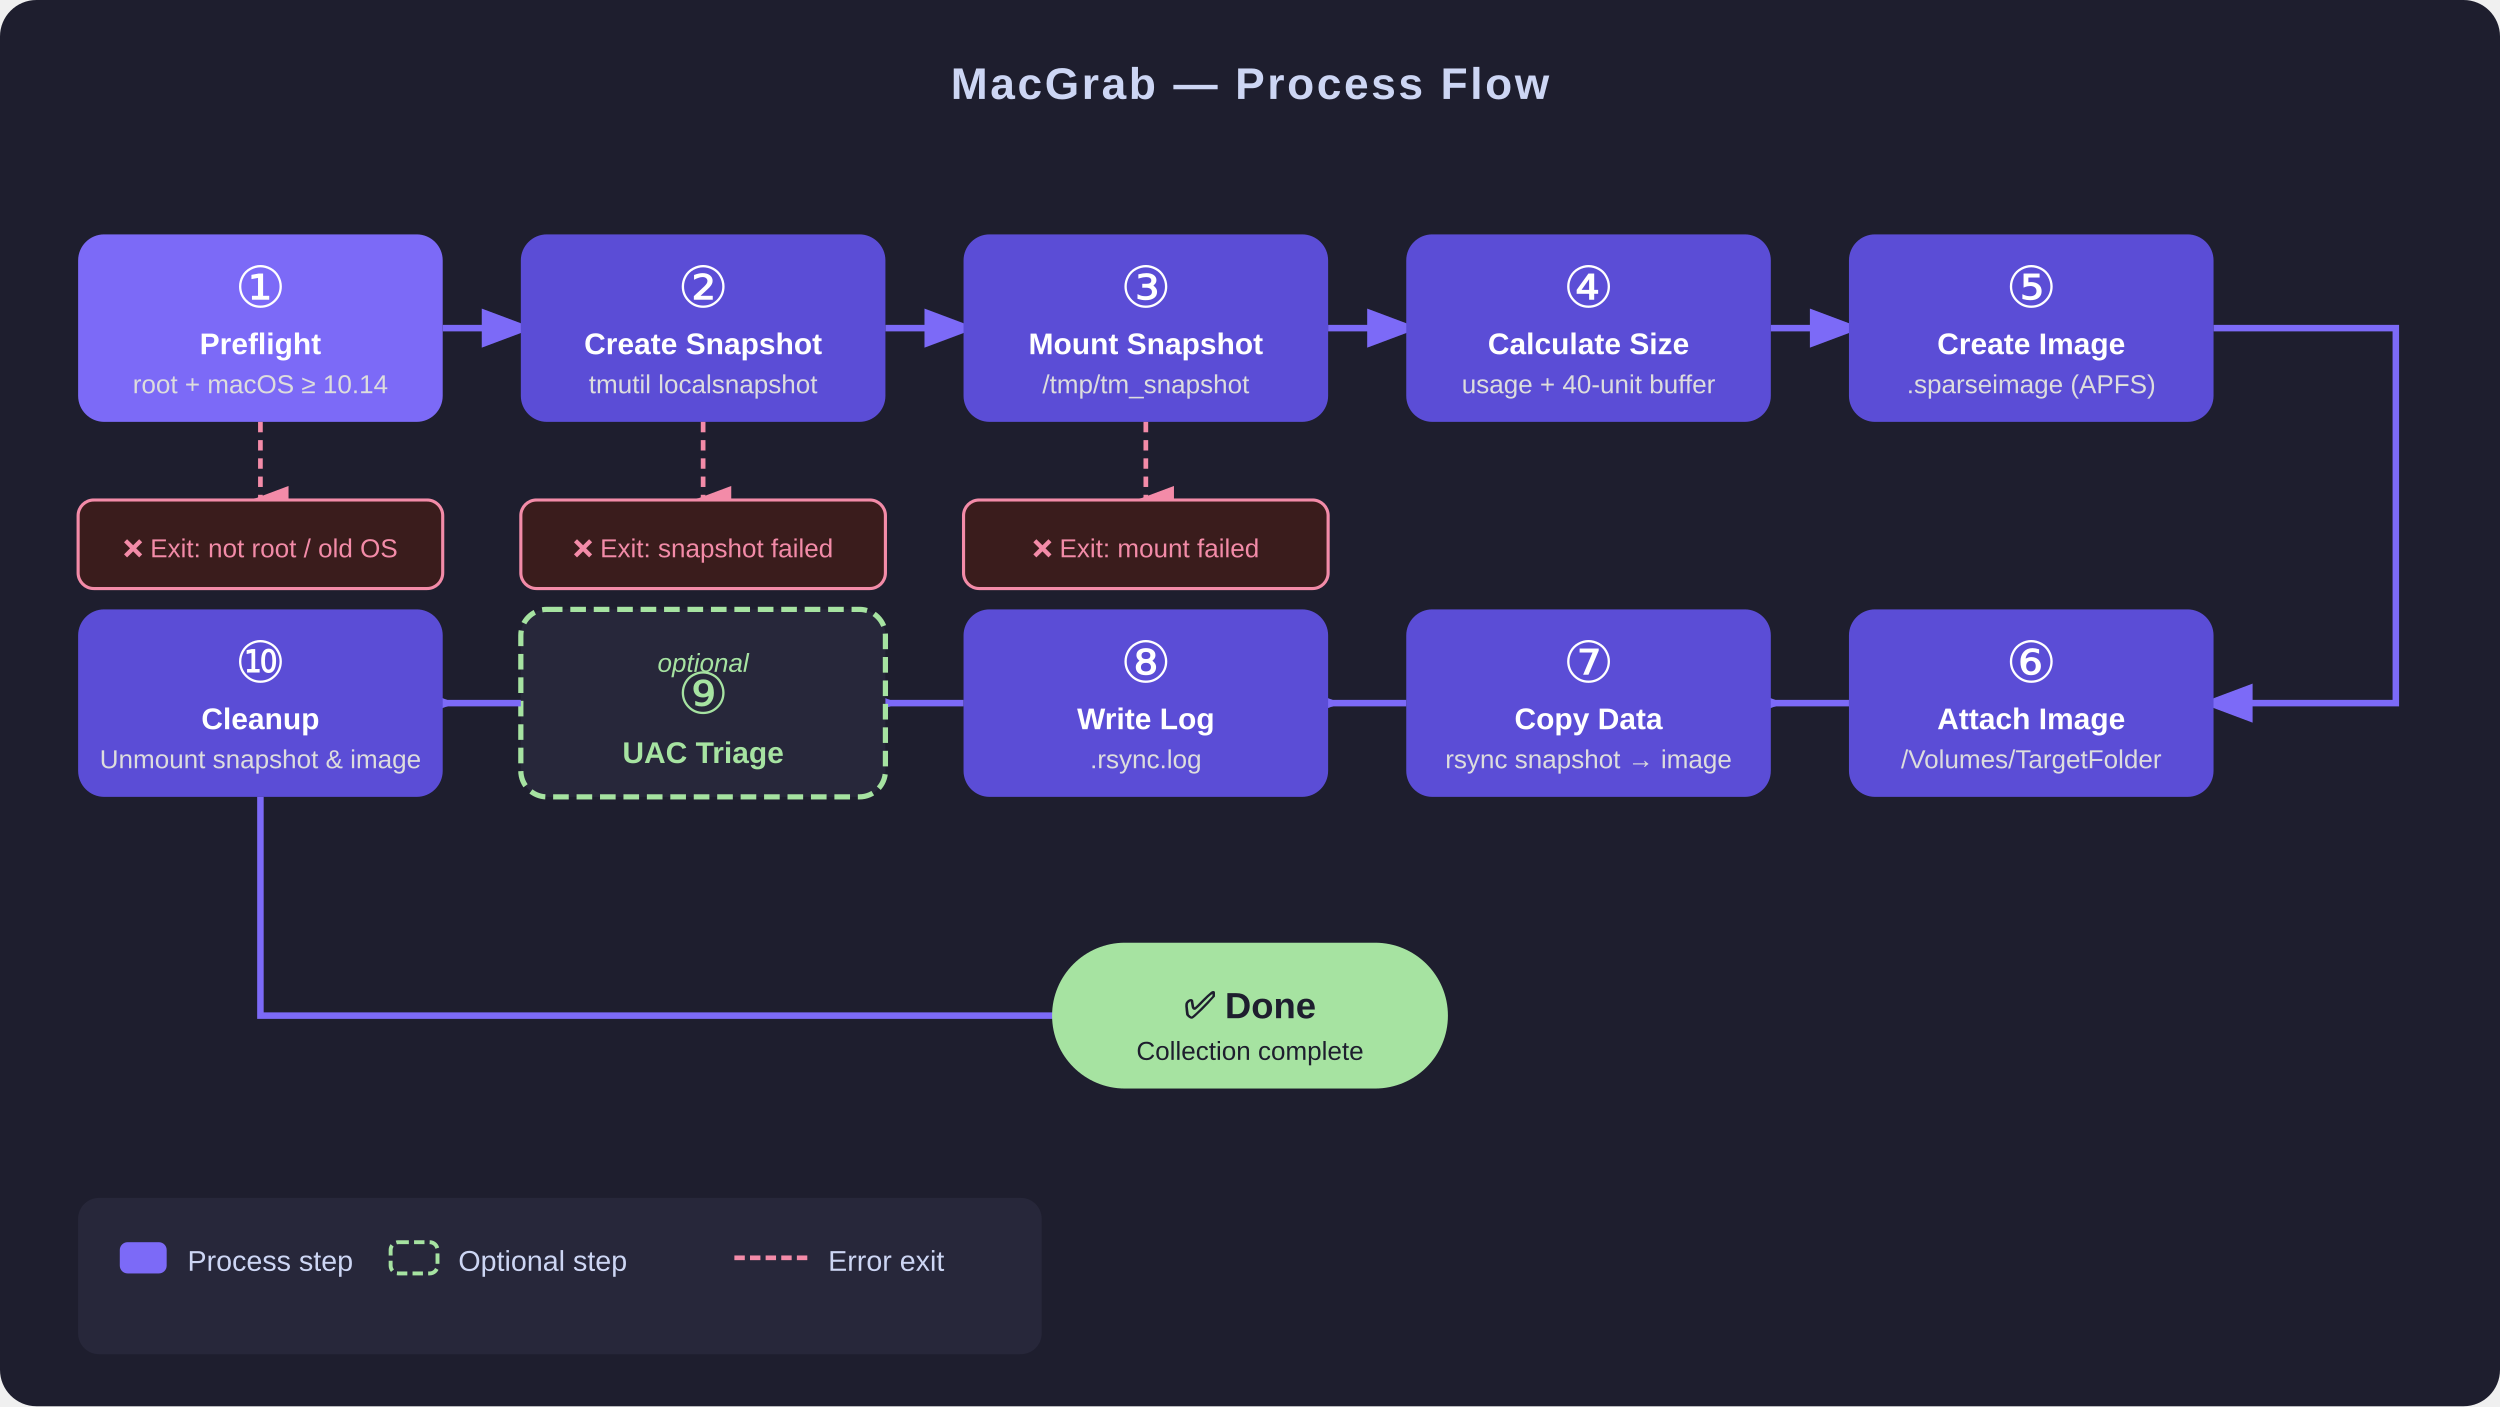
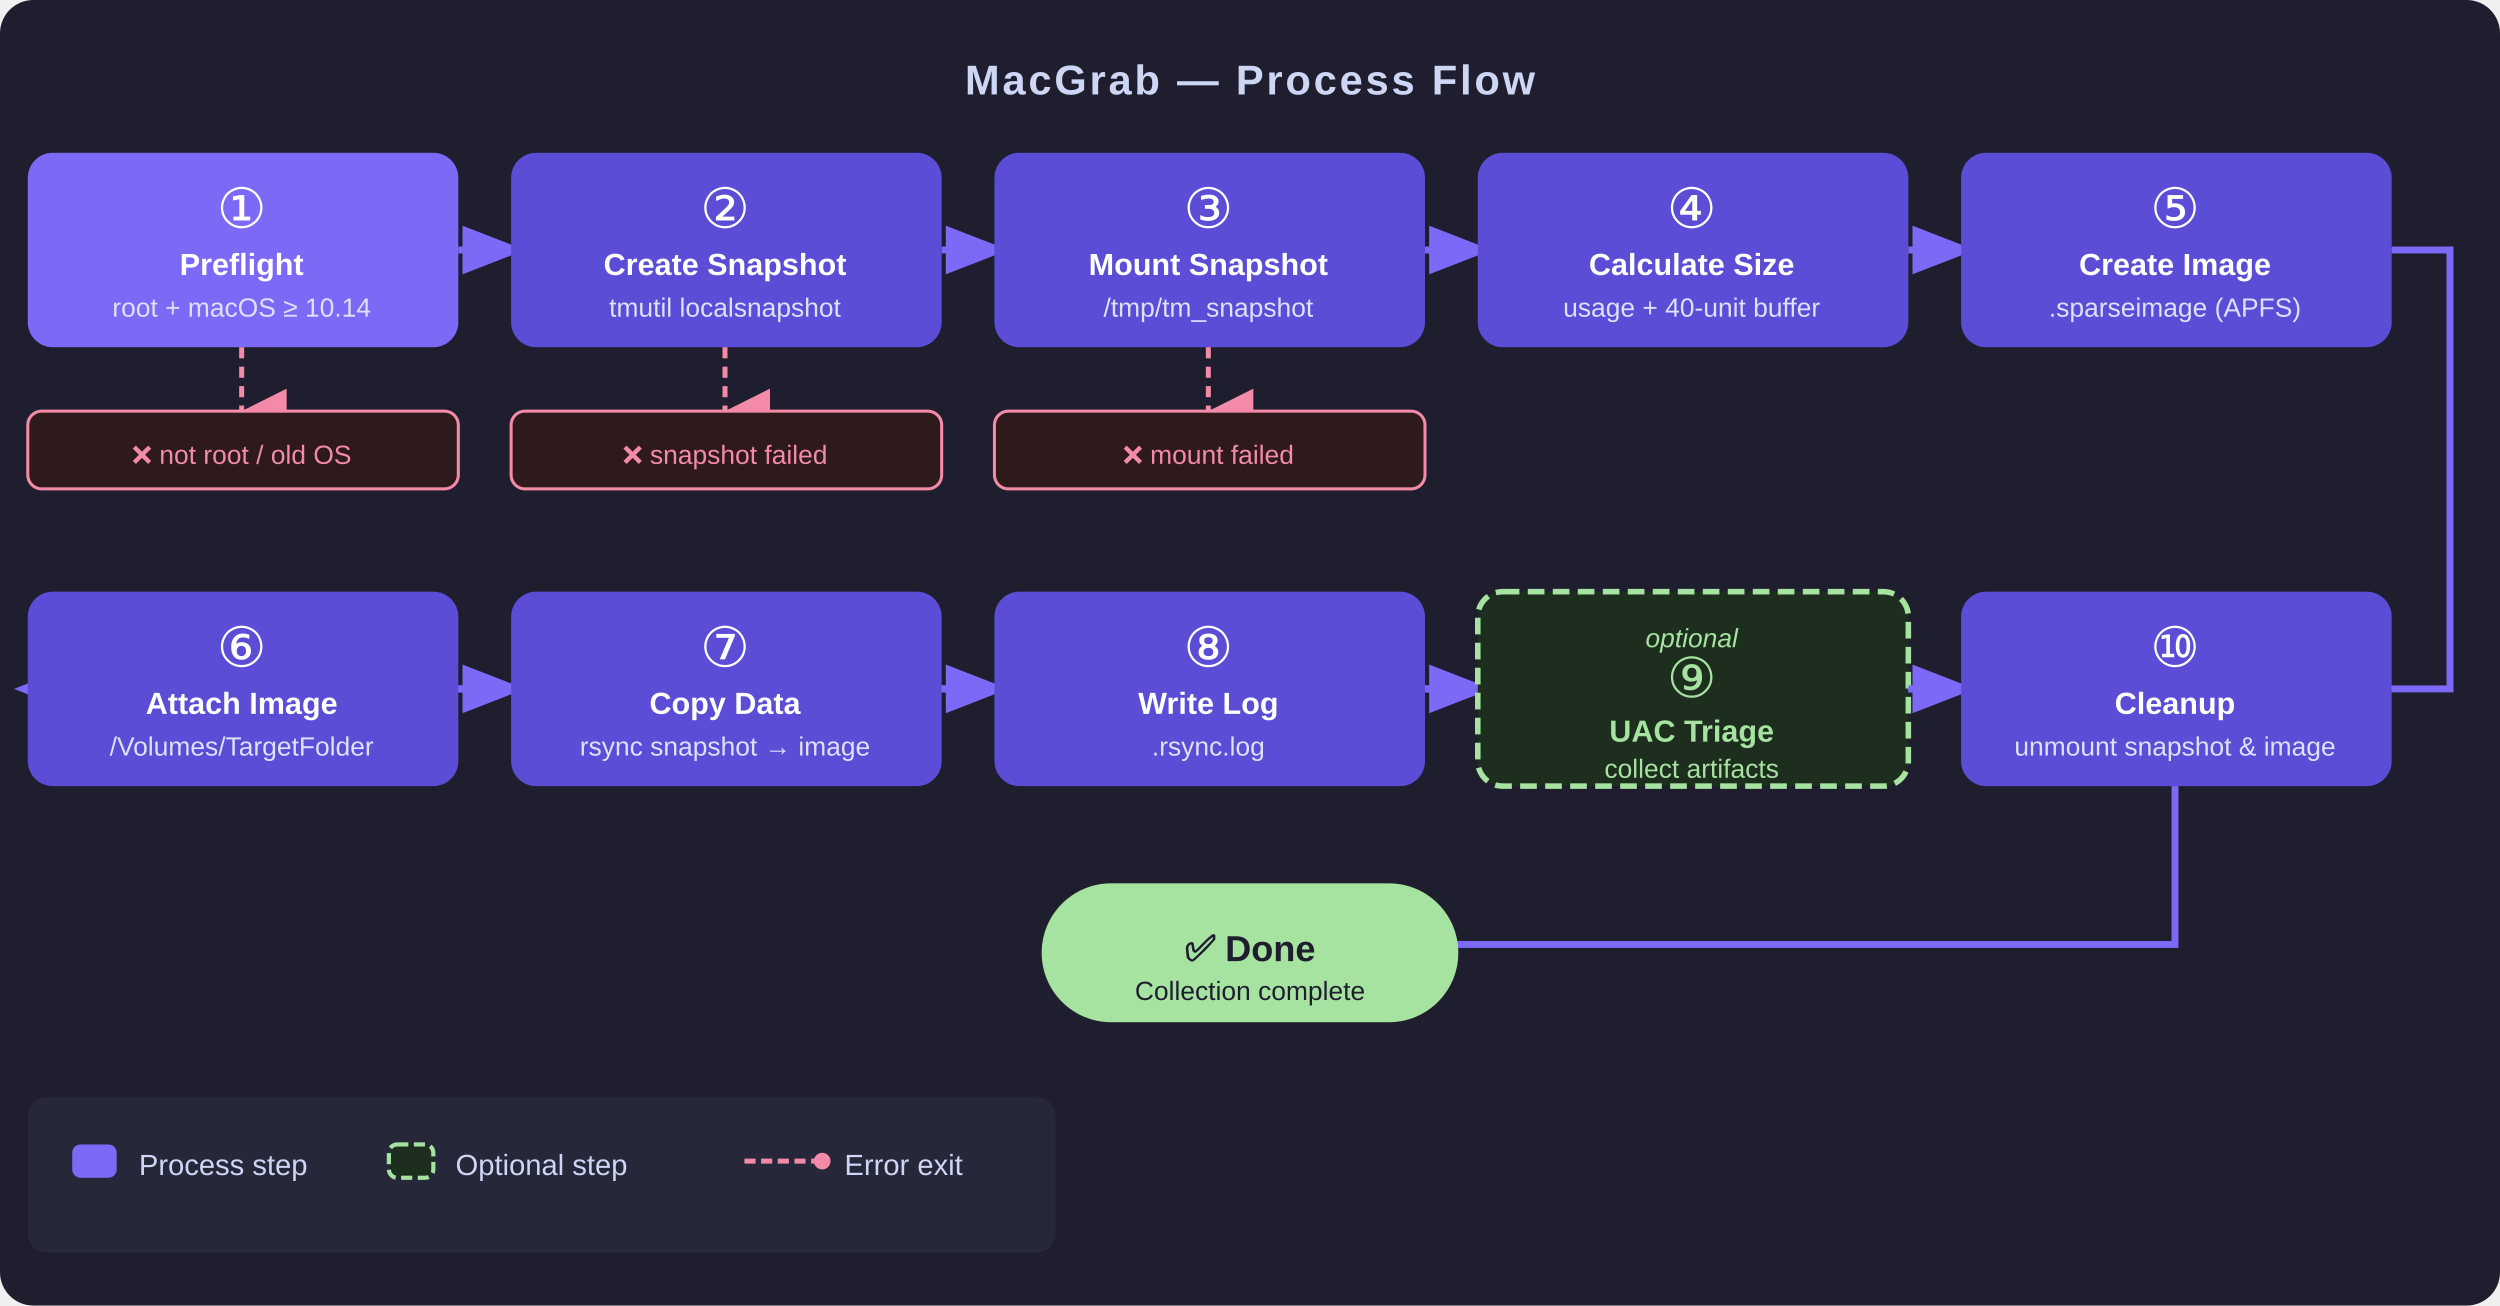
- <svg xmlns="http://www.w3.org/2000/svg" viewBox="0 0 960 540" width="960" height="540" font-family="'Segoe UI', Arial, sans-serif">
-   <rect width="960" height="540" fill="#1e1e2e" rx="14" />
-   <text x="480" y="38" text-anchor="middle" font-size="17" font-weight="bold" fill="#cdd6f4" letter-spacing="1">MacGrab — Process Flow</text>
-   <rect x="30" y="90" width="140" height="72" rx="10" fill="#7c6af7" />
-   <text x="100" y="118" text-anchor="middle" font-size="22" fill="#fff">①</text>
-   <text x="100" y="136" text-anchor="middle" font-size="11.5" font-weight="bold" fill="#fff">Preflight</text>
-   <text x="100" y="151" text-anchor="middle" font-size="10" fill="#ddd">root + macOS ≥ 10.14</text>
-   <line x1="170" y1="126" x2="200" y2="126" stroke="#7c6af7" stroke-width="2.5" marker-end="url(#arr)" />
-   <rect x="200" y="90" width="140" height="72" rx="10" fill="#5b4dd6" />
-   <text x="270" y="118" text-anchor="middle" font-size="22" fill="#fff">②</text>
-   <text x="270" y="136" text-anchor="middle" font-size="11.5" font-weight="bold" fill="#fff">Create Snapshot</text>
-   <text x="270" y="151" text-anchor="middle" font-size="10" fill="#ddd">tmutil localsnapshot</text>
-   <line x1="340" y1="126" x2="370" y2="126" stroke="#7c6af7" stroke-width="2.5" marker-end="url(#arr)" />
-   <rect x="370" y="90" width="140" height="72" rx="10" fill="#5b4dd6" />
-   <text x="440" y="118" text-anchor="middle" font-size="22" fill="#fff">③</text>
-   <text x="440" y="136" text-anchor="middle" font-size="11.5" font-weight="bold" fill="#fff">Mount Snapshot</text>
-   <text x="440" y="151" text-anchor="middle" font-size="10" fill="#ddd">/tmp/tm_snapshot</text>
-   <line x1="510" y1="126" x2="540" y2="126" stroke="#7c6af7" stroke-width="2.5" marker-end="url(#arr)" />
-   <rect x="540" y="90" width="140" height="72" rx="10" fill="#5b4dd6" />
-   <text x="610" y="118" text-anchor="middle" font-size="22" fill="#fff">④</text>
-   <text x="610" y="136" text-anchor="middle" font-size="11.5" font-weight="bold" fill="#fff">Calculate Size</text>
-   <text x="610" y="151" text-anchor="middle" font-size="10" fill="#ddd">usage + 40-unit buffer</text>
-   <line x1="680" y1="126" x2="710" y2="126" stroke="#7c6af7" stroke-width="2.5" marker-end="url(#arr)" />
-   <rect x="710" y="90" width="140" height="72" rx="10" fill="#5b4dd6" />
-   <text x="780" y="118" text-anchor="middle" font-size="22" fill="#fff">⑤</text>
-   <text x="780" y="136" text-anchor="middle" font-size="11.5" font-weight="bold" fill="#fff">Create Image</text>
-   <text x="780" y="151" text-anchor="middle" font-size="10" fill="#ddd">.sparseimage (APFS)</text>
-   <polyline points="850,126 920,126 920,270 850,270" fill="none" stroke="#7c6af7" stroke-width="2.5" marker-end="url(#arr)" />
-   <rect x="710" y="234" width="140" height="72" rx="10" fill="#5b4dd6" />
-   <text x="780" y="262" text-anchor="middle" font-size="22" fill="#fff">⑥</text>
-   <text x="780" y="280" text-anchor="middle" font-size="11.5" font-weight="bold" fill="#fff">Attach Image</text>
-   <text x="780" y="295" text-anchor="middle" font-size="10" fill="#ddd">/Volumes/TargetFolder</text>
-   <line x1="710" y1="270" x2="680" y2="270" stroke="#7c6af7" stroke-width="2.5" marker-end="url(#arrl)" />
-   <rect x="540" y="234" width="140" height="72" rx="10" fill="#5b4dd6" />
-   <text x="610" y="262" text-anchor="middle" font-size="22" fill="#fff">⑦</text>
-   <text x="610" y="280" text-anchor="middle" font-size="11.5" font-weight="bold" fill="#fff">Copy Data</text>
-   <text x="610" y="295" text-anchor="middle" font-size="10" fill="#ddd">rsync snapshot → image</text>
-   <line x1="540" y1="270" x2="510" y2="270" stroke="#7c6af7" stroke-width="2.5" marker-end="url(#arrl)" />
-   <rect x="370" y="234" width="140" height="72" rx="10" fill="#5b4dd6" />
-   <text x="440" y="262" text-anchor="middle" font-size="22" fill="#fff">⑧</text>
-   <text x="440" y="280" text-anchor="middle" font-size="11.5" font-weight="bold" fill="#fff">Write Log</text>
-   <text x="440" y="295" text-anchor="middle" font-size="10" fill="#ddd">.rsync.log</text>
-   <line x1="370" y1="270" x2="340" y2="270" stroke="#7c6af7" stroke-width="2.5" marker-end="url(#arrl)" />
-   <rect x="200" y="234" width="140" height="72" rx="10" fill="#27273a" stroke="#a6e3a1" stroke-width="2" stroke-dasharray="6 3" />
-   <text x="270" y="258" text-anchor="middle" font-size="10" fill="#a6e3a1" font-style="italic">optional</text>
-   <text x="270" y="274" text-anchor="middle" font-size="22" fill="#a6e3a1">⑨</text>
-   <text x="270" y="293" text-anchor="middle" font-size="11.5" font-weight="bold" fill="#a6e3a1">UAC Triage</text>
-   <line x1="200" y1="270" x2="170" y2="270" stroke="#7c6af7" stroke-width="2.5" marker-end="url(#arrl)" />
-   <rect x="30" y="234" width="140" height="72" rx="10" fill="#5b4dd6" />
-   <text x="100" y="262" text-anchor="middle" font-size="22" fill="#fff">⑩</text>
-   <text x="100" y="280" text-anchor="middle" font-size="11.5" font-weight="bold" fill="#fff">Cleanup</text>
-   <text x="100" y="295" text-anchor="middle" font-size="10" fill="#ddd">Unmount snapshot &amp; image</text>
-   <polyline points="100,306 100,390 480,390" fill="none" stroke="#7c6af7" stroke-width="2.5" marker-end="url(#arr)" />
-   <rect x="404" y="362" width="152" height="56" rx="28" fill="#a6e3a1" />
-   <text x="480" y="391" text-anchor="middle" font-size="14" font-weight="bold" fill="#1e1e2e">✅  Done</text>
-   <text x="480" y="407" text-anchor="middle" font-size="10" fill="#1e1e2e">Collection complete</text>
-   <line x1="100" y1="162" x2="100" y2="192" stroke="#f38ba8" stroke-width="1.8" stroke-dasharray="4 3" marker-end="url(#arre)" />
-   <rect x="30" y="192" width="140" height="34" rx="6" fill="#3a1c1c" stroke="#f38ba8" stroke-width="1.2" />
-   <text x="100" y="214" text-anchor="middle" font-size="10" fill="#f38ba8">❌ Exit: not root / old OS</text>
-   <line x1="270" y1="162" x2="270" y2="192" stroke="#f38ba8" stroke-width="1.8" stroke-dasharray="4 3" marker-end="url(#arre)" />
-   <rect x="200" y="192" width="140" height="34" rx="6" fill="#3a1c1c" stroke="#f38ba8" stroke-width="1.2" />
-   <text x="270" y="214" text-anchor="middle" font-size="10" fill="#f38ba8">❌ Exit: snapshot failed</text>
-   <line x1="440" y1="162" x2="440" y2="192" stroke="#f38ba8" stroke-width="1.8" stroke-dasharray="4 3" marker-end="url(#arre)" />
-   <rect x="370" y="192" width="140" height="34" rx="6" fill="#3a1c1c" stroke="#f38ba8" stroke-width="1.2" />
-   <text x="440" y="214" text-anchor="middle" font-size="10" fill="#f38ba8">❌ Exit: mount failed</text>
-   <rect x="30" y="460" width="370" height="60" rx="8" fill="#27273a" />
-   <rect x="46" y="477" width="18" height="12" rx="3" fill="#7c6af7" />
-   <text x="72" y="488" font-size="11" fill="#cdd6f4">Process step</text>
-   <rect x="150" y="477" width="18" height="12" rx="3" fill="#27273a" stroke="#a6e3a1" stroke-width="1.5" stroke-dasharray="4 2" />
-   <text x="176" y="488" font-size="11" fill="#cdd6f4">Optional step</text>
-   <line x1="282" y1="483" x2="310" y2="483" stroke="#f38ba8" stroke-width="1.8" stroke-dasharray="4 2" />
-   <text x="318" y="488" font-size="11" fill="#cdd6f4">Error exit</text>
+ <svg xmlns="http://www.w3.org/2000/svg" viewBox="0 0 900 470" width="900" height="470" font-family="'Segoe UI', Arial, sans-serif">
+   <rect width="900" height="470" fill="#1e1e2e" rx="12" />
+   <text x="450" y="34" text-anchor="middle" font-size="15" font-weight="bold" fill="#cdd6f4" letter-spacing="1">MacGrab — Process Flow</text>
  <defs>
-     <marker id="arr" markerWidth="8" markerHeight="8" refX="6" refY="3" orient="auto">
-       <path d="M0,0 L0,6 L8,3 z" fill="#7c6af7" />
+     <marker id="arr" markerWidth="9" markerHeight="9" refX="7" refY="3.5" orient="auto">
+       <path d="M0,0 L0,7 L9,3.5 z" fill="#7c6af7" />
    </marker>
-     <marker id="arrl" markerWidth="8" markerHeight="8" refX="2" refY="3" orient="auto">
-       <path d="M8,0 L8,6 L0,3 z" fill="#7c6af7" />
-     </marker>
-     <marker id="arre" markerWidth="8" markerHeight="8" refX="3" refY="6" orient="auto">
-       <path d="M0,0 L6,0 L3,8 z" fill="#f38ba8" />
+     <marker id="arre" markerWidth="9" markerHeight="9" refX="4.5" refY="9" orient="auto">
+       <path d="M0,0 L9,0 L4.5,9 z" fill="#f38ba8" />
    </marker>
  </defs>
+   <rect x="10" y="55" width="155" height="70" rx="9" fill="#7c6af7" />
+   <text x="87" y="82" text-anchor="middle" font-size="20" fill="#fff">①</text>
+   <text x="87" y="99" text-anchor="middle" font-size="11" font-weight="bold" fill="#fff">Preflight</text>
+   <text x="87" y="114" text-anchor="middle" font-size="9.5" fill="#e0e0ff">root + macOS ≥ 10.14</text>
+   <line x1="87" y1="125" x2="87" y2="148" stroke="#f38ba8" stroke-width="1.8" stroke-dasharray="4 3" marker-end="url(#arre)" />
+   <rect x="10" y="148" width="155" height="28" rx="5" fill="#2e1a1a" stroke="#f38ba8" stroke-width="1.1" />
+   <text x="87" y="167" text-anchor="middle" font-size="9.5" fill="#f38ba8">❌ not root / old OS</text>
+   <line x1="165" y1="90" x2="184" y2="90" stroke="#7c6af7" stroke-width="2.5" marker-end="url(#arr)" />
+   <rect x="184" y="55" width="155" height="70" rx="9" fill="#5b4dd6" />
+   <text x="261" y="82" text-anchor="middle" font-size="20" fill="#fff">②</text>
+   <text x="261" y="99" text-anchor="middle" font-size="11" font-weight="bold" fill="#fff">Create Snapshot</text>
+   <text x="261" y="114" text-anchor="middle" font-size="9.5" fill="#e0e0ff">tmutil localsnapshot</text>
+   <line x1="261" y1="125" x2="261" y2="148" stroke="#f38ba8" stroke-width="1.8" stroke-dasharray="4 3" marker-end="url(#arre)" />
+   <rect x="184" y="148" width="155" height="28" rx="5" fill="#2e1a1a" stroke="#f38ba8" stroke-width="1.1" />
+   <text x="261" y="167" text-anchor="middle" font-size="9.5" fill="#f38ba8">❌ snapshot failed</text>
+   <line x1="339" y1="90" x2="358" y2="90" stroke="#7c6af7" stroke-width="2.5" marker-end="url(#arr)" />
+   <rect x="358" y="55" width="155" height="70" rx="9" fill="#5b4dd6" />
+   <text x="435" y="82" text-anchor="middle" font-size="20" fill="#fff">③</text>
+   <text x="435" y="99" text-anchor="middle" font-size="11" font-weight="bold" fill="#fff">Mount Snapshot</text>
+   <text x="435" y="114" text-anchor="middle" font-size="9.5" fill="#e0e0ff">/tmp/tm_snapshot</text>
+   <line x1="435" y1="125" x2="435" y2="148" stroke="#f38ba8" stroke-width="1.8" stroke-dasharray="4 3" marker-end="url(#arre)" />
+   <rect x="358" y="148" width="155" height="28" rx="5" fill="#2e1a1a" stroke="#f38ba8" stroke-width="1.1" />
+   <text x="435" y="167" text-anchor="middle" font-size="9.5" fill="#f38ba8">❌ mount failed</text>
+   <line x1="513" y1="90" x2="532" y2="90" stroke="#7c6af7" stroke-width="2.5" marker-end="url(#arr)" />
+   <rect x="532" y="55" width="155" height="70" rx="9" fill="#5b4dd6" />
+   <text x="609" y="82" text-anchor="middle" font-size="20" fill="#fff">④</text>
+   <text x="609" y="99" text-anchor="middle" font-size="11" font-weight="bold" fill="#fff">Calculate Size</text>
+   <text x="609" y="114" text-anchor="middle" font-size="9.5" fill="#e0e0ff">usage + 40-unit buffer</text>
+   <line x1="687" y1="90" x2="706" y2="90" stroke="#7c6af7" stroke-width="2.5" marker-end="url(#arr)" />
+   <rect x="706" y="55" width="155" height="70" rx="9" fill="#5b4dd6" />
+   <text x="783" y="82" text-anchor="middle" font-size="20" fill="#fff">⑤</text>
+   <text x="783" y="99" text-anchor="middle" font-size="11" font-weight="bold" fill="#fff">Create Image</text>
+   <text x="783" y="114" text-anchor="middle" font-size="9.5" fill="#e0e0ff">.sparseimage (APFS)</text>
+   <polyline points="861,90  882,90  882,248  10,248" fill="none" stroke="#7c6af7" stroke-width="2.5" marker-end="url(#arr)" />
+   <rect x="10" y="213" width="155" height="70" rx="9" fill="#5b4dd6" />
+   <text x="87" y="240" text-anchor="middle" font-size="20" fill="#fff">⑥</text>
+   <text x="87" y="257" text-anchor="middle" font-size="11" font-weight="bold" fill="#fff">Attach Image</text>
+   <text x="87" y="272" text-anchor="middle" font-size="9.5" fill="#e0e0ff">/Volumes/TargetFolder</text>
+   <line x1="165" y1="248" x2="184" y2="248" stroke="#7c6af7" stroke-width="2.5" marker-end="url(#arr)" />
+   <rect x="184" y="213" width="155" height="70" rx="9" fill="#5b4dd6" />
+   <text x="261" y="240" text-anchor="middle" font-size="20" fill="#fff">⑦</text>
+   <text x="261" y="257" text-anchor="middle" font-size="11" font-weight="bold" fill="#fff">Copy Data</text>
+   <text x="261" y="272" text-anchor="middle" font-size="9.5" fill="#e0e0ff">rsync snapshot → image</text>
+   <line x1="339" y1="248" x2="358" y2="248" stroke="#7c6af7" stroke-width="2.5" marker-end="url(#arr)" />
+   <rect x="358" y="213" width="155" height="70" rx="9" fill="#5b4dd6" />
+   <text x="435" y="240" text-anchor="middle" font-size="20" fill="#fff">⑧</text>
+   <text x="435" y="257" text-anchor="middle" font-size="11" font-weight="bold" fill="#fff">Write Log</text>
+   <text x="435" y="272" text-anchor="middle" font-size="9.5" fill="#e0e0ff">.rsync.log</text>
+   <line x1="513" y1="248" x2="532" y2="248" stroke="#7c6af7" stroke-width="2.5" marker-end="url(#arr)" />
+   <rect x="532" y="213" width="155" height="70" rx="9" fill="#1e2e1e" stroke="#a6e3a1" stroke-width="2" stroke-dasharray="6 3" />
+   <text x="609" y="233" text-anchor="middle" font-size="9.5" fill="#a6e3a1" font-style="italic">optional</text>
+   <text x="609" y="251" text-anchor="middle" font-size="20" fill="#a6e3a1">⑨</text>
+   <text x="609" y="267" text-anchor="middle" font-size="11" font-weight="bold" fill="#a6e3a1">UAC Triage</text>
+   <text x="609" y="280" text-anchor="middle" font-size="9.5" fill="#a6e3a1">collect artifacts</text>
+   <line x1="687" y1="248" x2="706" y2="248" stroke="#7c6af7" stroke-width="2.5" marker-end="url(#arr)" />
+   <rect x="706" y="213" width="155" height="70" rx="9" fill="#5b4dd6" />
+   <text x="783" y="240" text-anchor="middle" font-size="20" fill="#fff">⑩</text>
+   <text x="783" y="257" text-anchor="middle" font-size="11" font-weight="bold" fill="#fff">Cleanup</text>
+   <text x="783" y="272" text-anchor="middle" font-size="9.5" fill="#e0e0ff">unmount snapshot &amp; image</text>
+   <polyline points="783,283  783,340  450,340" fill="none" stroke="#7c6af7" stroke-width="2.5" marker-end="url(#arr)" />
+   <rect x="375" y="318" width="150" height="50" rx="25" fill="#a6e3a1" />
+   <text x="450" y="346" text-anchor="middle" font-size="13" font-weight="bold" fill="#1e1e2e">✅  Done</text>
+   <text x="450" y="360" text-anchor="middle" font-size="9.5" fill="#1e1e2e">Collection complete</text>
+   <rect x="10" y="395" width="370" height="56" rx="7" fill="#27273a" />
+   <rect x="26" y="412" width="16" height="12" rx="3" fill="#7c6af7" />
+   <text x="50" y="423" font-size="10.5" fill="#cdd6f4">Process step</text>
+   <rect x="140" y="412" width="16" height="12" rx="3" fill="#1e2e1e" stroke="#a6e3a1" stroke-width="1.5" stroke-dasharray="4 2" />
+   <text x="164" y="423" font-size="10.5" fill="#cdd6f4">Optional step</text>
+   <line x1="268" y1="418" x2="296" y2="418" stroke="#f38ba8" stroke-width="1.8" stroke-dasharray="4 2" />
+   <circle cx="296" cy="418" r="3" fill="#f38ba8" />
+   <text x="304" y="423" font-size="10.5" fill="#cdd6f4">Error exit</text>
</svg>
